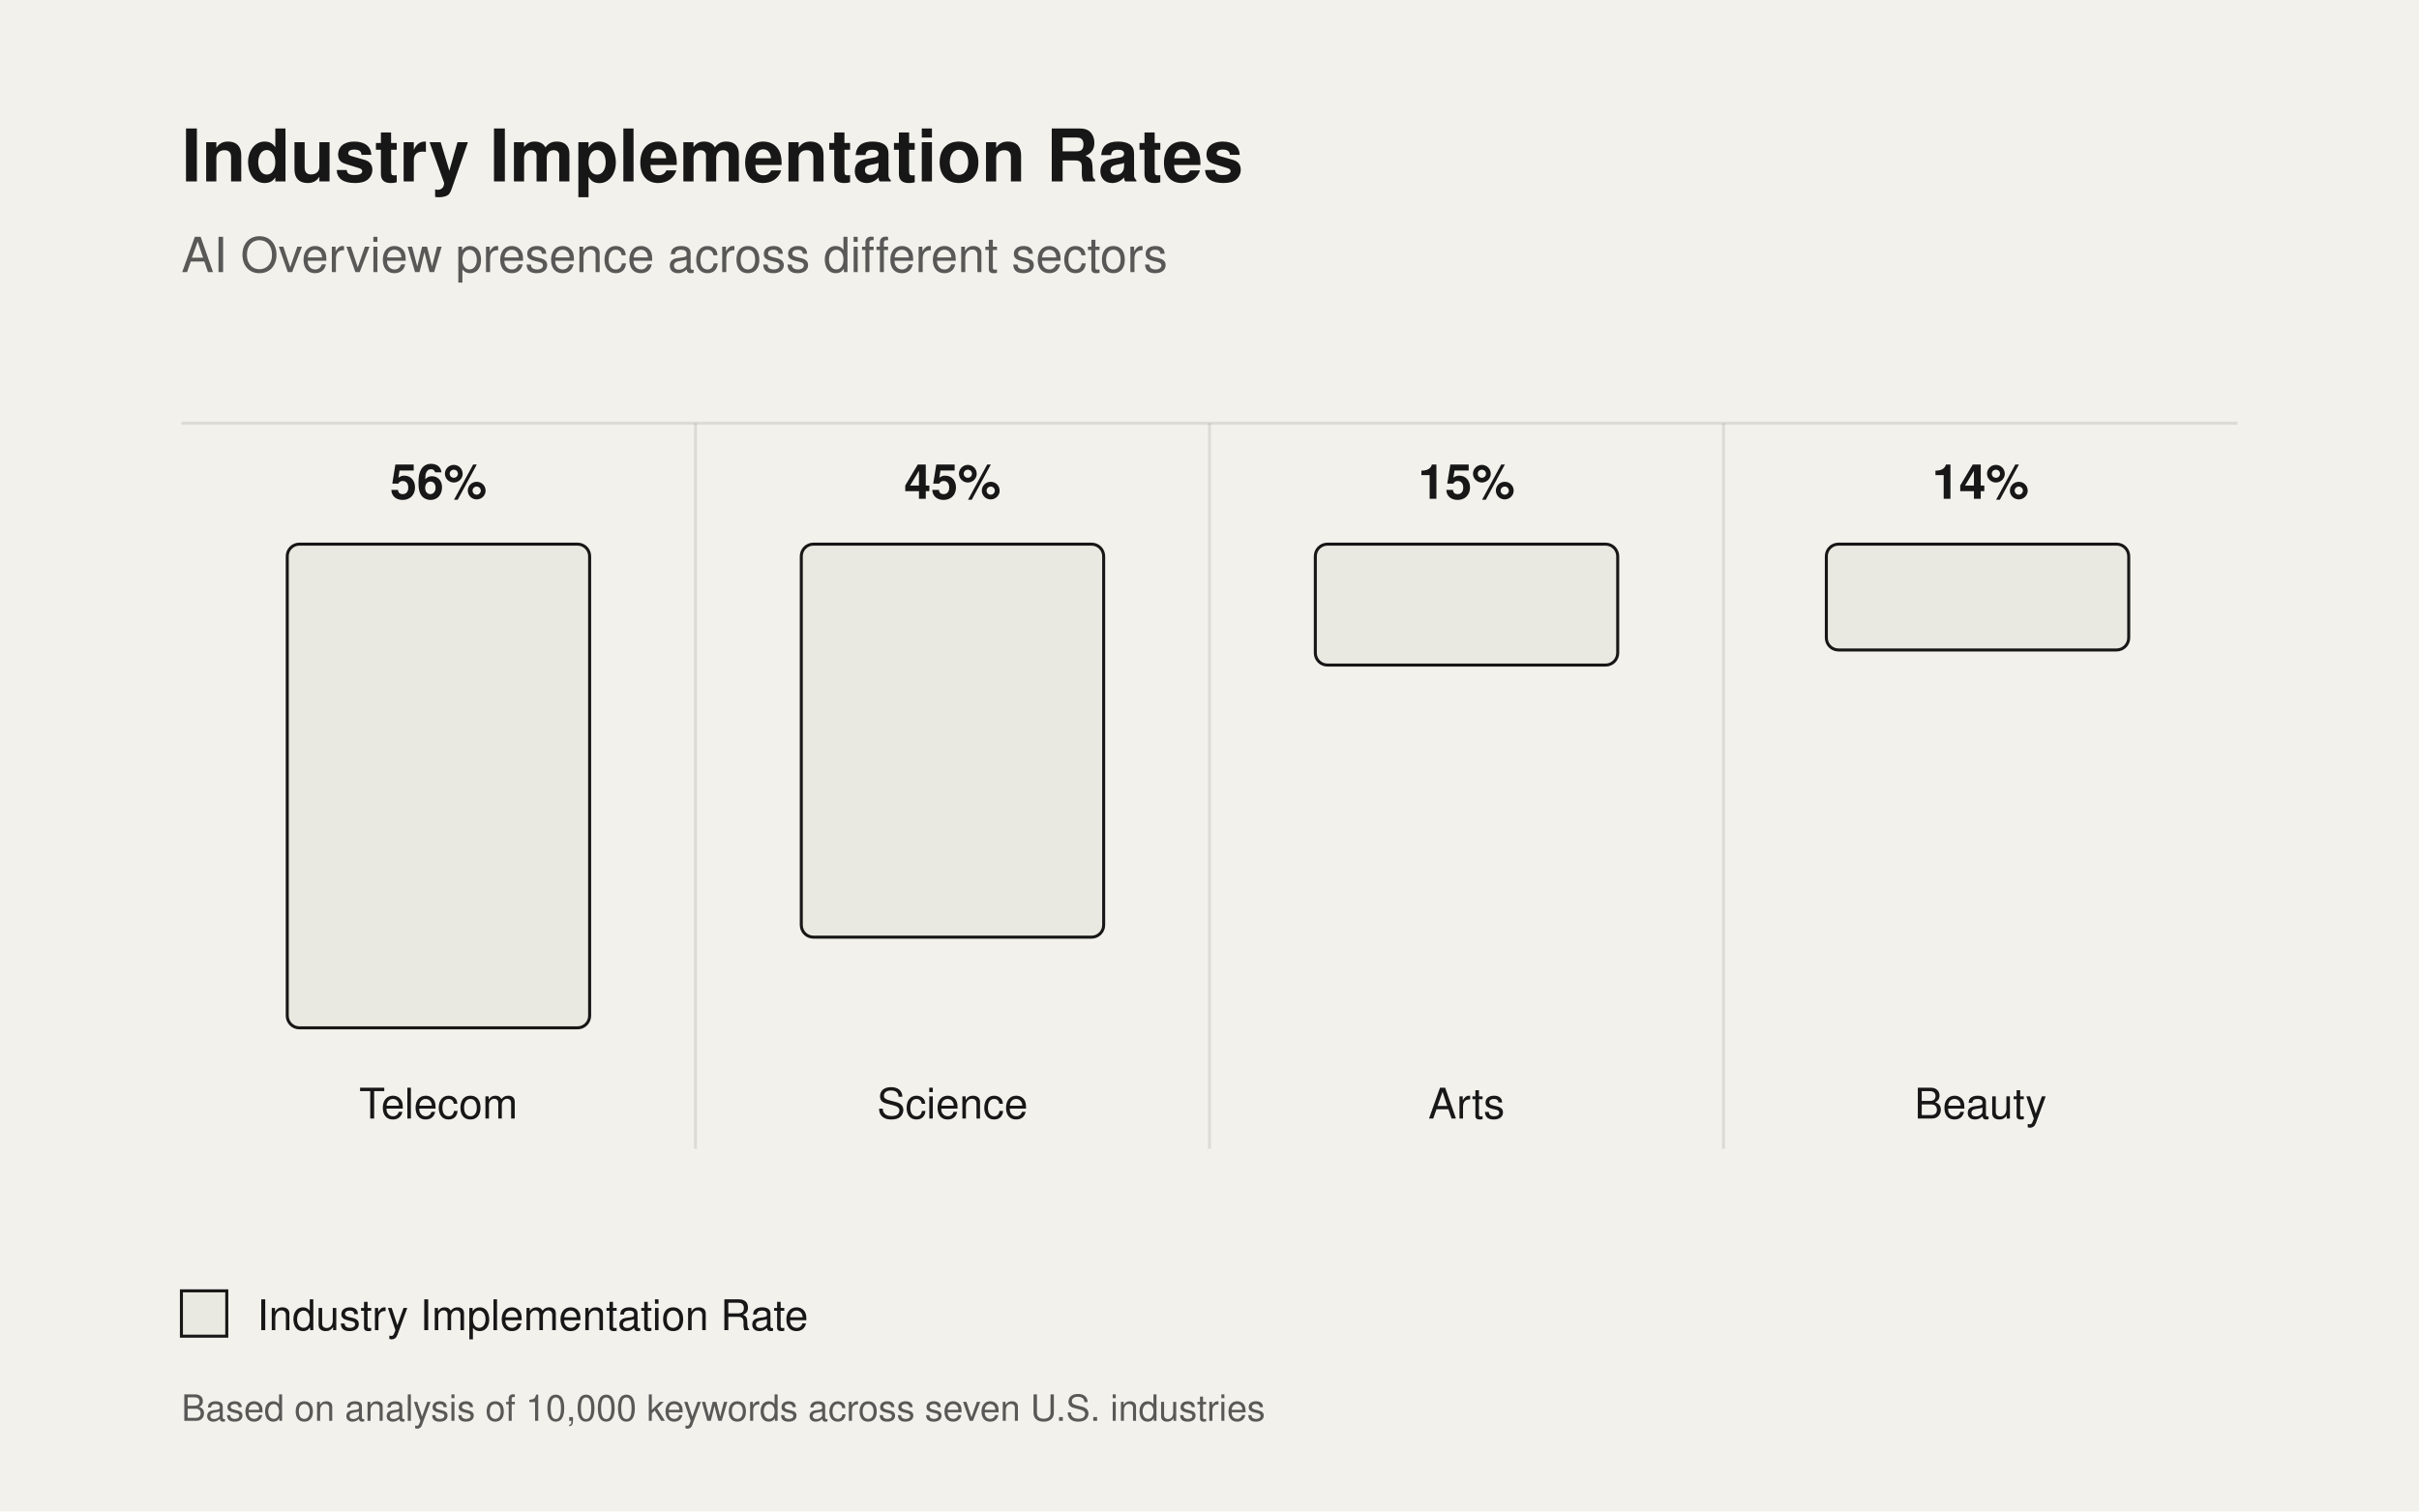
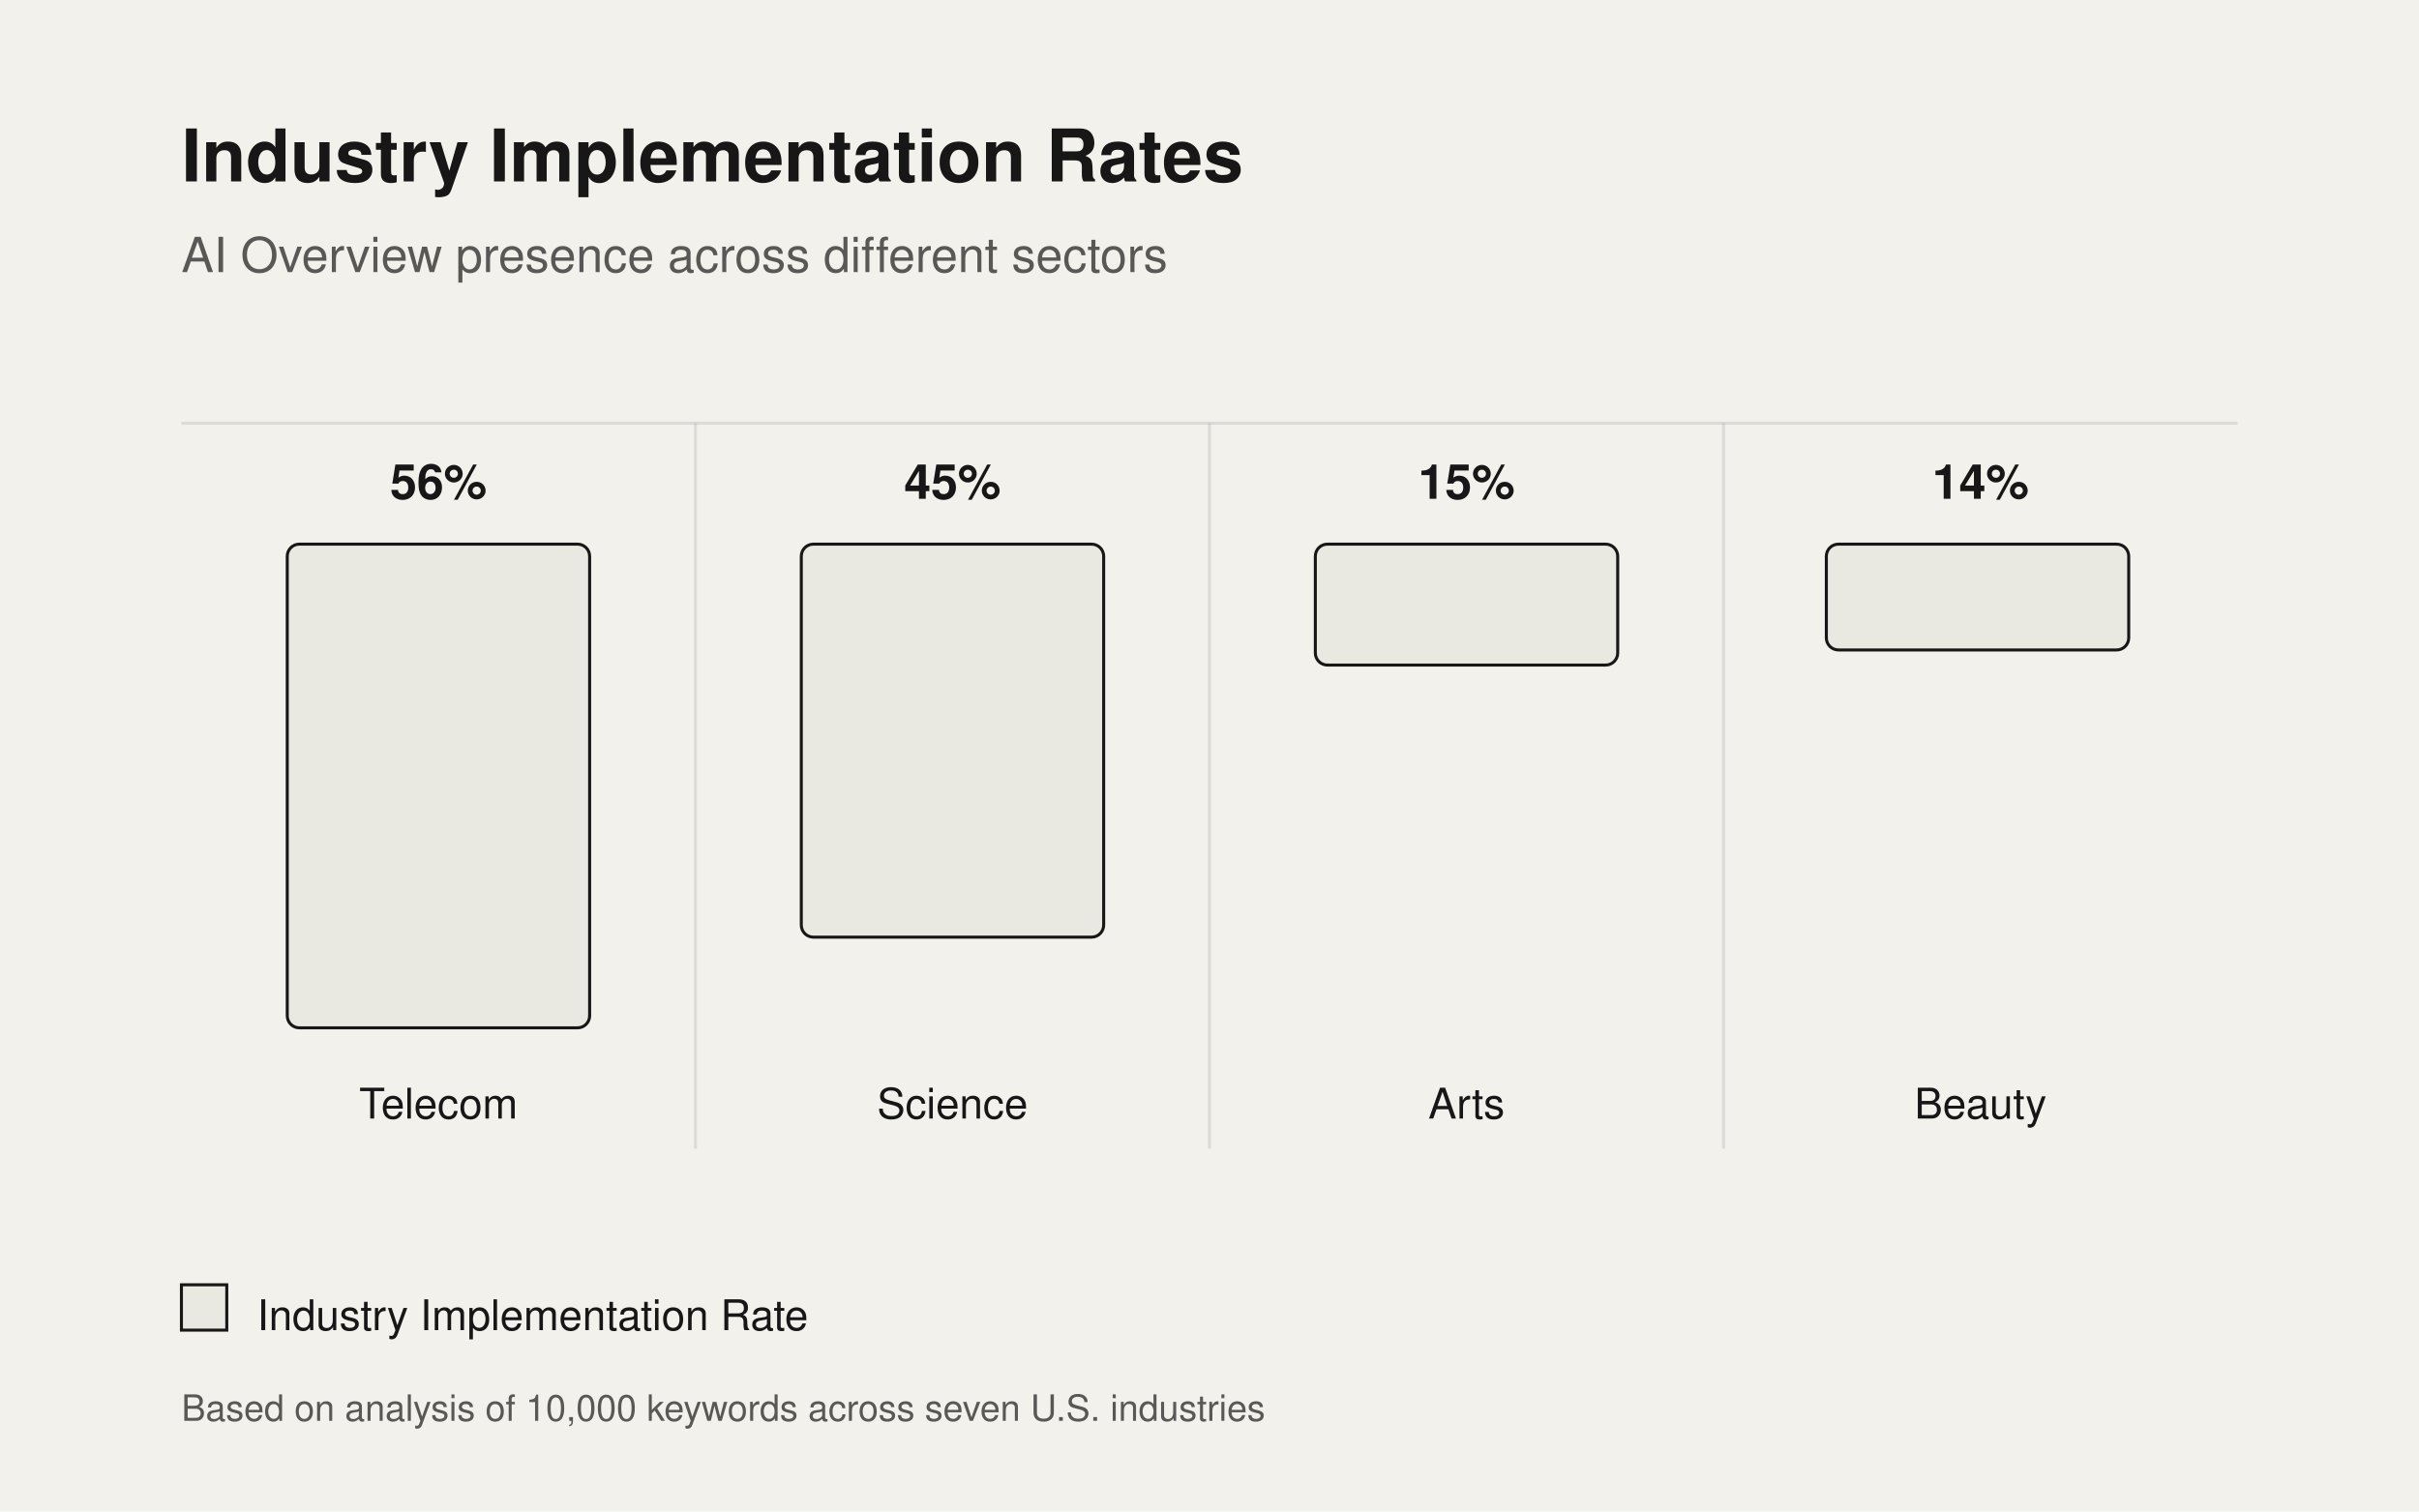
<svg xmlns="http://www.w3.org/2000/svg" viewBox="0 0 800 500">
  <rect width="800" height="500" fill="rgb(242, 241, 236)" />
  <text x="60" y="60" font-family="system-ui, BlinkMacSystemFont, Segoe UI, Helvetica, Arial, sans-serif, Apple Color Emoji, Segoe UI Emoji, Segoe UI Symbol" font-size="24" font-weight="600" fill="rgb(23, 23, 23)">
    Industry Implementation Rates
  </text>
  <text x="60" y="90" font-family="system-ui, BlinkMacSystemFont, Segoe UI, Helvetica, Arial, sans-serif, Apple Color Emoji, Segoe UI Emoji, Segoe UI Symbol" font-size="16" fill="rgb(23, 23, 23)" opacity="0.7">
    AI Overview presence across different sectors
  </text>
  <g transform="translate(60, 140)">
    <g stroke="rgb(23, 23, 23)" stroke-opacity="0.1">
      <line x1="0" y1="0" x2="680" y2="0" />
      <line x1="170" y1="0" x2="170" y2="240" />
      <line x1="340" y1="0" x2="340" y2="240" />
      <line x1="510" y1="0" x2="510" y2="240" />
    </g>
    <g>
      <g transform="translate(60, 30)">
        <text x="25" y="-5" font-family="system-ui, BlinkMacSystemFont, Segoe UI, Helvetica, Arial, sans-serif, Apple Color Emoji, Segoe UI Emoji, Segoe UI Symbol" font-size="16" font-weight="600" fill="rgb(23, 23, 23)" text-anchor="middle">56%</text>
        <rect x="-25" y="10" width="100" height="160" fill="rgb(234, 233, 225)" stroke="rgb(23, 23, 23)" stroke-width="1" rx="4" />
        <text x="25" y="200" font-family="system-ui, BlinkMacSystemFont, Segoe UI, Helvetica, Arial, sans-serif, Apple Color Emoji, Segoe UI Emoji, Segoe UI Symbol" font-size="14" fill="rgb(23, 23, 23)" text-anchor="middle">Telecom</text>
      </g>
      <g transform="translate(230, 30)">
        <text x="25" y="-5" font-family="system-ui, BlinkMacSystemFont, Segoe UI, Helvetica, Arial, sans-serif, Apple Color Emoji, Segoe UI Emoji, Segoe UI Symbol" font-size="16" font-weight="600" fill="rgb(23, 23, 23)" text-anchor="middle">45%</text>
        <rect x="-25" y="10" width="100" height="130" fill="rgb(234, 233, 225)" stroke="rgb(23, 23, 23)" stroke-width="1" rx="4" />
        <text x="25" y="200" font-family="system-ui, BlinkMacSystemFont, Segoe UI, Helvetica, Arial, sans-serif, Apple Color Emoji, Segoe UI Emoji, Segoe UI Symbol" font-size="14" fill="rgb(23, 23, 23)" text-anchor="middle">Science</text>
      </g>
      <g transform="translate(400, 30)">
        <text x="25" y="-5" font-family="system-ui, BlinkMacSystemFont, Segoe UI, Helvetica, Arial, sans-serif, Apple Color Emoji, Segoe UI Emoji, Segoe UI Symbol" font-size="16" font-weight="600" fill="rgb(23, 23, 23)" text-anchor="middle">15%</text>
        <rect x="-25" y="10" width="100" height="40" fill="rgb(234, 233, 225)" stroke="rgb(23, 23, 23)" stroke-width="1" rx="4" />
        <text x="25" y="200" font-family="system-ui, BlinkMacSystemFont, Segoe UI, Helvetica, Arial, sans-serif, Apple Color Emoji, Segoe UI Emoji, Segoe UI Symbol" font-size="14" fill="rgb(23, 23, 23)" text-anchor="middle">Arts</text>
      </g>
      <g transform="translate(570, 30)">
        <text x="25" y="-5" font-family="system-ui, BlinkMacSystemFont, Segoe UI, Helvetica, Arial, sans-serif, Apple Color Emoji, Segoe UI Emoji, Segoe UI Symbol" font-size="16" font-weight="600" fill="rgb(23, 23, 23)" text-anchor="middle">14%</text>
        <rect x="-26" y="10" width="100" height="35" fill="rgb(234, 233, 225)" stroke="rgb(23, 23, 23)" stroke-width="1" rx="4" />
        <text x="25" y="200" font-family="system-ui, BlinkMacSystemFont, Segoe UI, Helvetica, Arial, sans-serif, Apple Color Emoji, Segoe UI Emoji, Segoe UI Symbol" font-size="14" fill="rgb(23, 23, 23)" text-anchor="middle">Beauty</text>
      </g>
    </g>
  </g>
  <g transform="translate(60, 440)">
-     <rect x="0" y="-13" width="15" height="15" fill="rgb(234, 233, 225)" stroke="rgb(23, 23, 23)" stroke-width="1" />
+     <rect x="0" y="-15" width="15" height="15" fill="rgb(234, 233, 225)" stroke="rgb(23, 23, 23)" stroke-width="1" />
    <text x="25" y="0" font-family="system-ui, BlinkMacSystemFont, Segoe UI, Helvetica, Arial, sans-serif, Apple Color Emoji, Segoe UI Emoji, Segoe UI Symbol" font-size="14" fill="rgb(23, 23, 23)">Industry Implementation Rate</text>
    <text x="0" y="30" font-family="system-ui, BlinkMacSystemFont, Segoe UI, Helvetica, Arial, sans-serif, Apple Color Emoji, Segoe UI Emoji, Segoe UI Symbol" font-size="12" fill="rgb(23, 23, 23)" opacity="0.7">
      Based on analysis of 10,000 keywords across seven U.S. industries
    </text>
  </g>
</svg>
